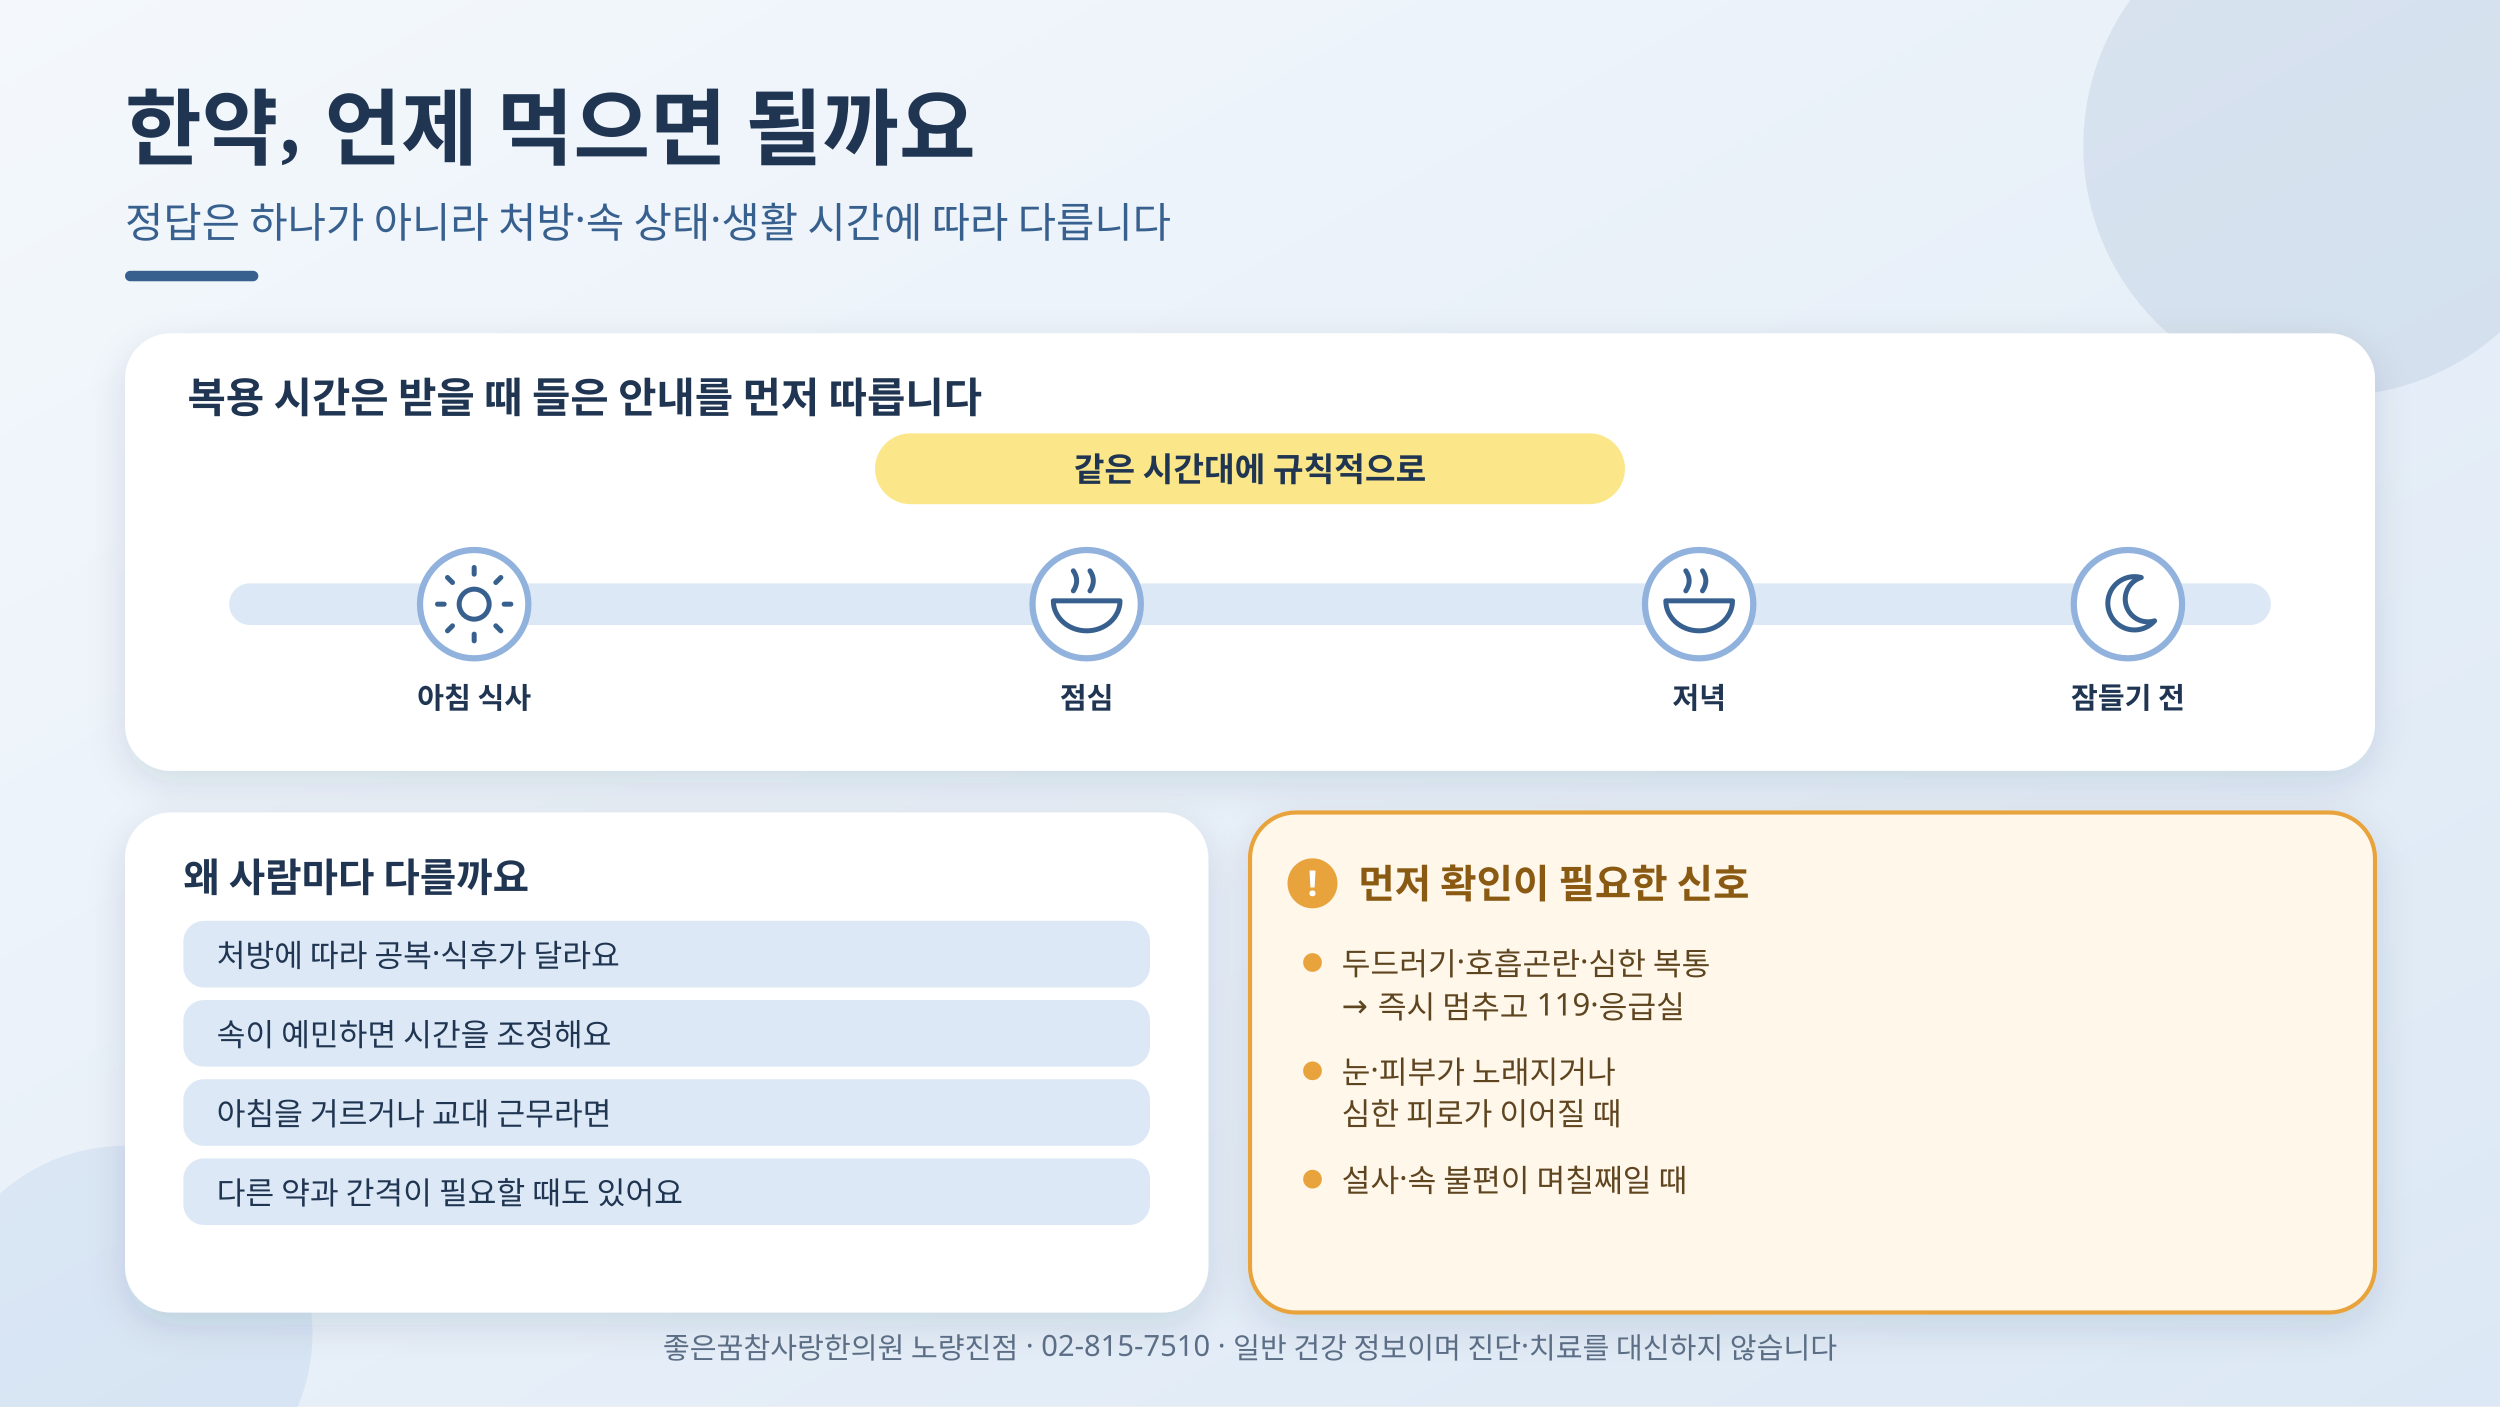
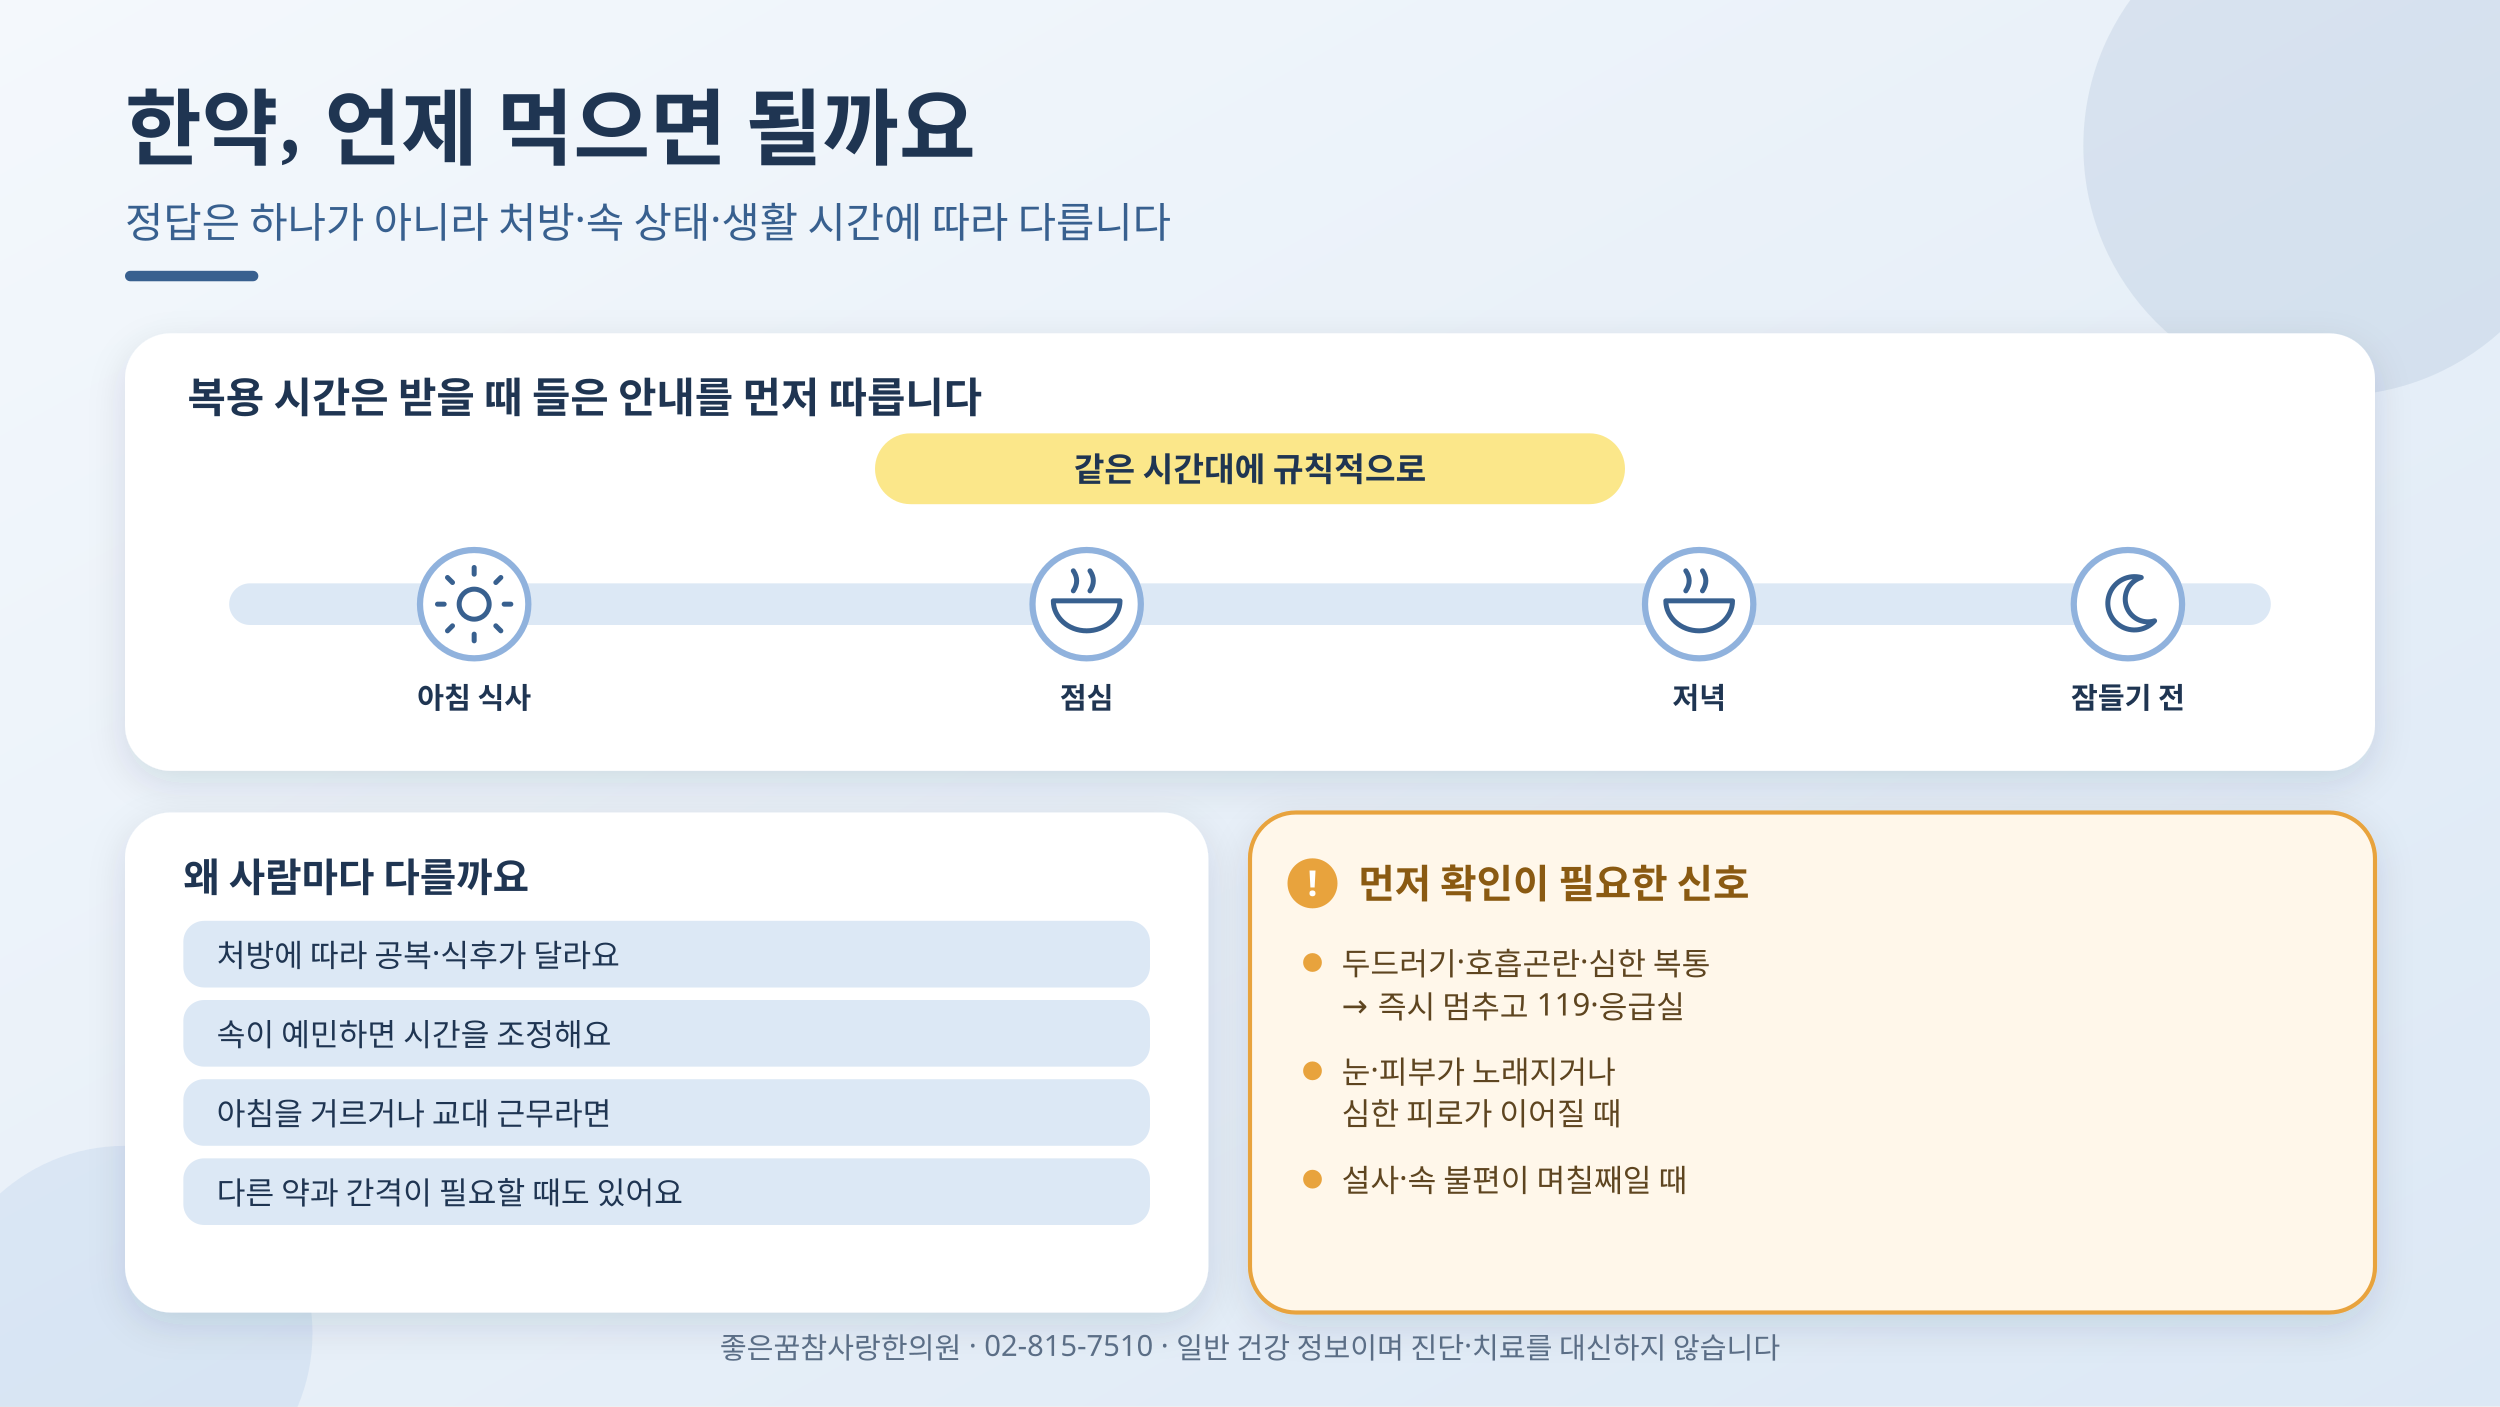
<svg xmlns="http://www.w3.org/2000/svg" viewBox="0 0 1200 675" width="1200" height="675">
  <defs>
    <linearGradient id="bg" x1="0" y1="0" x2="1" y2="1">
      <stop offset="0" stop-color="#F4F8FC" />
      <stop offset="1" stop-color="#DCE8F5" />
    </linearGradient>
    <filter id="sh" x="-10%" y="-10%" width="120%" height="130%">
      <feDropShadow dx="0" dy="6" stdDeviation="9" flood-color="#1F3552" flood-opacity="0.12" />
    </filter>
  </defs>
  <rect width="1200" height="675" fill="url(#bg)" />
  <circle cx="1120" cy="70" r="120" fill="#38608F" opacity="0.10" />
  <circle cx="60" cy="640" r="90" fill="#90B2DD" opacity="0.18" />
  <text x="60" y="76" font-family="'Nanum Myeongjo','Noto Serif KR','Malgun Gothic',serif" font-size="40" font-weight="800" fill="#1F3552" text-anchor="start">
    <tspan x="60" dy="0">한약, 언제 먹으면 될까요</tspan>
  </text>
  <text x="60" y="114" font-family="'Noto Sans KR','Malgun Gothic','Apple SD Gothic Neo',sans-serif" font-size="20" font-weight="400" fill="#38608F" text-anchor="start">
    <tspan x="60" dy="0">정답은 하나가 아니라 처방·속 상태·생활 시간에 따라 다릅니다</tspan>
  </text>
  <rect x="60" y="130" width="64" height="5" rx="2.5" fill="#38608F" />
  <rect x="60" y="160" width="1080" height="210" rx="22" fill="#FFFFFF" filter="url(#sh)" />
  <text x="90" y="198" font-family="'Noto Sans KR','Malgun Gothic','Apple SD Gothic Neo',sans-serif" font-size="20" font-weight="800" fill="#1F3552" text-anchor="start">
    <tspan x="90" dy="0">복용 시간은 받을 때 들은 안내를 먼저 따릅니다</tspan>
  </text>
  <rect x="110" y="280" width="980" height="20" rx="10" fill="#DCE8F5" />
  <circle cx="227.6" cy="290" r="26" fill="#FFFFFF" stroke="#90B2DD" stroke-width="3" />
  <g transform="translate(227.6 290) scale(0.8)" fill="none" stroke="#38608F" stroke-width="3" stroke-linecap="round" stroke-linejoin="round">
    <circle r="9" />
    <path d="M0 -18 v-4 M0 18 v4 M-18 0 h-4 M18 0 h4 M-13 -13 l-3 -3 M13 13 l3 3 M-13 13 l-3 3 M13 -13 l3 -3" />
  </g>
  <text x="227.6" y="340" font-family="'Noto Sans KR','Malgun Gothic','Apple SD Gothic Neo',sans-serif" font-size="14" font-weight="700" fill="#1F3552" text-anchor="middle">
    <tspan x="227.6" dy="0">아침 식사</tspan>
  </text>
  <circle cx="521.6" cy="290" r="26" fill="#FFFFFF" stroke="#90B2DD" stroke-width="3" />
  <g transform="translate(521.6 290) scale(0.8)" fill="none" stroke="#38608F" stroke-width="3" stroke-linecap="round" stroke-linejoin="round">
    <path d="M-20 -2 h40 a20 18 0 0 1 -40 0 z" />
    <path d="M-8 -8 q4 -6 0 -12 M2 -8 q4 -6 0 -12" />
  </g>
  <text x="521.6" y="340" font-family="'Noto Sans KR','Malgun Gothic','Apple SD Gothic Neo',sans-serif" font-size="14" font-weight="700" fill="#1F3552" text-anchor="middle">
    <tspan x="521.6" dy="0">점심</tspan>
  </text>
  <circle cx="815.6" cy="290" r="26" fill="#FFFFFF" stroke="#90B2DD" stroke-width="3" />
  <g transform="translate(815.6 290) scale(0.8)" fill="none" stroke="#38608F" stroke-width="3" stroke-linecap="round" stroke-linejoin="round">
    <path d="M-20 -2 h40 a20 18 0 0 1 -40 0 z" />
    <path d="M-8 -8 q4 -6 0 -12 M2 -8 q4 -6 0 -12" />
  </g>
  <text x="815.6" y="340" font-family="'Noto Sans KR','Malgun Gothic','Apple SD Gothic Neo',sans-serif" font-size="14" font-weight="700" fill="#1F3552" text-anchor="middle">
    <tspan x="815.6" dy="0">저녁</tspan>
  </text>
  <circle cx="1021.4" cy="290" r="26" fill="#FFFFFF" stroke="#90B2DD" stroke-width="3" />
  <g transform="translate(1021.4 290) scale(0.8)" fill="none" stroke="#38608F" stroke-width="3" stroke-linecap="round" stroke-linejoin="round">
    <path d="M8 -16 a16 16 0 1 0 8 26 a13 13 0 1 1 -8 -26 z" />
  </g>
  <text x="1021.4" y="340" font-family="'Noto Sans KR','Malgun Gothic','Apple SD Gothic Neo',sans-serif" font-size="14" font-weight="700" fill="#1F3552" text-anchor="middle">
    <tspan x="1021.4" dy="0">잠들기 전</tspan>
  </text>
  <rect x="420" y="208" width="360" height="34" rx="17" fill="#FBE78A" />
  <text x="600" y="231" font-family="'Noto Sans KR','Malgun Gothic','Apple SD Gothic Neo',sans-serif" font-size="16" font-weight="800" fill="#1F3552" text-anchor="middle">
    <tspan x="600" dy="0">같은 시간대에 규칙적으로</tspan>
  </text>
  <rect x="60" y="390" width="520" height="240" rx="22" fill="#FFFFFF" filter="url(#sh)" />
  <text x="88" y="428" font-family="'Noto Sans KR','Malgun Gothic','Apple SD Gothic Neo',sans-serif" font-size="19" font-weight="800" fill="#1F3552" text-anchor="start">
    <tspan x="88" dy="0">왜 사람마다 다를까요</tspan>
  </text>
  <rect x="88" y="442" width="464" height="32" rx="10" fill="#DCE8F5" />
  <text x="104" y="464" font-family="'Noto Sans KR','Malgun Gothic','Apple SD Gothic Neo',sans-serif" font-size="15" font-weight="500" fill="#1F3552" text-anchor="start">
    <tspan x="104" dy="0">처방에 따라 공복·식후가 달라요</tspan>
  </text>
  <rect x="88" y="480" width="464" height="32" rx="10" fill="#DCE8F5" />
  <text x="104" y="502" font-family="'Noto Sans KR','Malgun Gothic','Apple SD Gothic Neo',sans-serif" font-size="15" font-weight="500" fill="#1F3552" text-anchor="start">
    <tspan x="104" dy="0">속이 예민하면 시간을 조정해요</tspan>
  </text>
  <rect x="88" y="518" width="464" height="32" rx="10" fill="#DCE8F5" />
  <text x="104" y="540" font-family="'Noto Sans KR','Malgun Gothic','Apple SD Gothic Neo',sans-serif" font-size="15" font-weight="500" fill="#1F3552" text-anchor="start">
    <tspan x="104" dy="0">아침을 거르거나 교대 근무라면</tspan>
  </text>
  <rect x="88" y="556" width="464" height="32" rx="10" fill="#DCE8F5" />
  <text x="104" y="578" font-family="'Noto Sans KR','Malgun Gothic','Apple SD Gothic Neo',sans-serif" font-size="15" font-weight="500" fill="#1F3552" text-anchor="start">
    <tspan x="104" dy="0">다른 약과 간격이 필요할 때도 있어요</tspan>
  </text>
  <rect x="600" y="390" width="540" height="240" rx="22" fill="#FFF7EA" stroke="#E8A33D" stroke-width="2" filter="url(#sh)" />
  <circle cx="630" cy="424" r="12" fill="#E8A33D" />
  <text x="630" y="430" font-family="'Noto Sans KR','Malgun Gothic','Apple SD Gothic Neo',sans-serif" font-size="17" font-weight="800" fill="#FFFFFF" text-anchor="middle">
    <tspan x="630" dy="0">!</tspan>
  </text>
  <text x="652" y="431" font-family="'Noto Sans KR','Malgun Gothic','Apple SD Gothic Neo',sans-serif" font-size="19" font-weight="800" fill="#8A5A12" text-anchor="start">
    <tspan x="652" dy="0">먼저 확인이 필요한 신호</tspan>
  </text>
  <circle cx="630" cy="462" r="4.5" fill="#E8A33D" />
  <text x="644" y="468" font-family="'Noto Sans KR','Malgun Gothic','Apple SD Gothic Neo',sans-serif" font-size="15" font-weight="500" fill="#5E4520" text-anchor="start">
    <tspan x="644" dy="0">두드러기·호흡곤란·심한 복통</tspan>
    <tspan x="644" dy="20">→ 즉시 멈추고 119·응급실</tspan>
  </text>
  <circle cx="630" cy="514" r="4.5" fill="#E8A33D" />
  <text x="644" y="520" font-family="'Noto Sans KR','Malgun Gothic','Apple SD Gothic Neo',sans-serif" font-size="15" font-weight="500" fill="#5E4520" text-anchor="start">
    <tspan x="644" dy="0">눈·피부가 노래지거나</tspan>
    <tspan x="644" dy="20">심한 피로가 이어질 때</tspan>
  </text>
  <circle cx="630" cy="566" r="4.5" fill="#E8A33D" />
  <text x="644" y="572" font-family="'Noto Sans KR','Malgun Gothic','Apple SD Gothic Neo',sans-serif" font-size="15" font-weight="500" fill="#5E4520" text-anchor="start">
    <tspan x="644" dy="0">설사·속 불편이 며칠째일 때</tspan>
  </text>
  <text x="600" y="652" font-family="'Noto Sans KR','Malgun Gothic','Apple SD Gothic Neo',sans-serif" font-size="14" font-weight="400" fill="#5B6E86" text-anchor="middle">
-     <tspan x="600" dy="0">좋은꿈참사랑한의원 노량진점 · 02-815-7510 · 일반 건강 정보이며 진단·치료를 대신하지 않습니다</tspan>
+     <tspan x="600" dy="0">좋은꿈참사랑한의원 · 02-815-7510 · 일반 건강 정보이며 진단·치료를 대신하지 않습니다</tspan>
  </text>
</svg>
